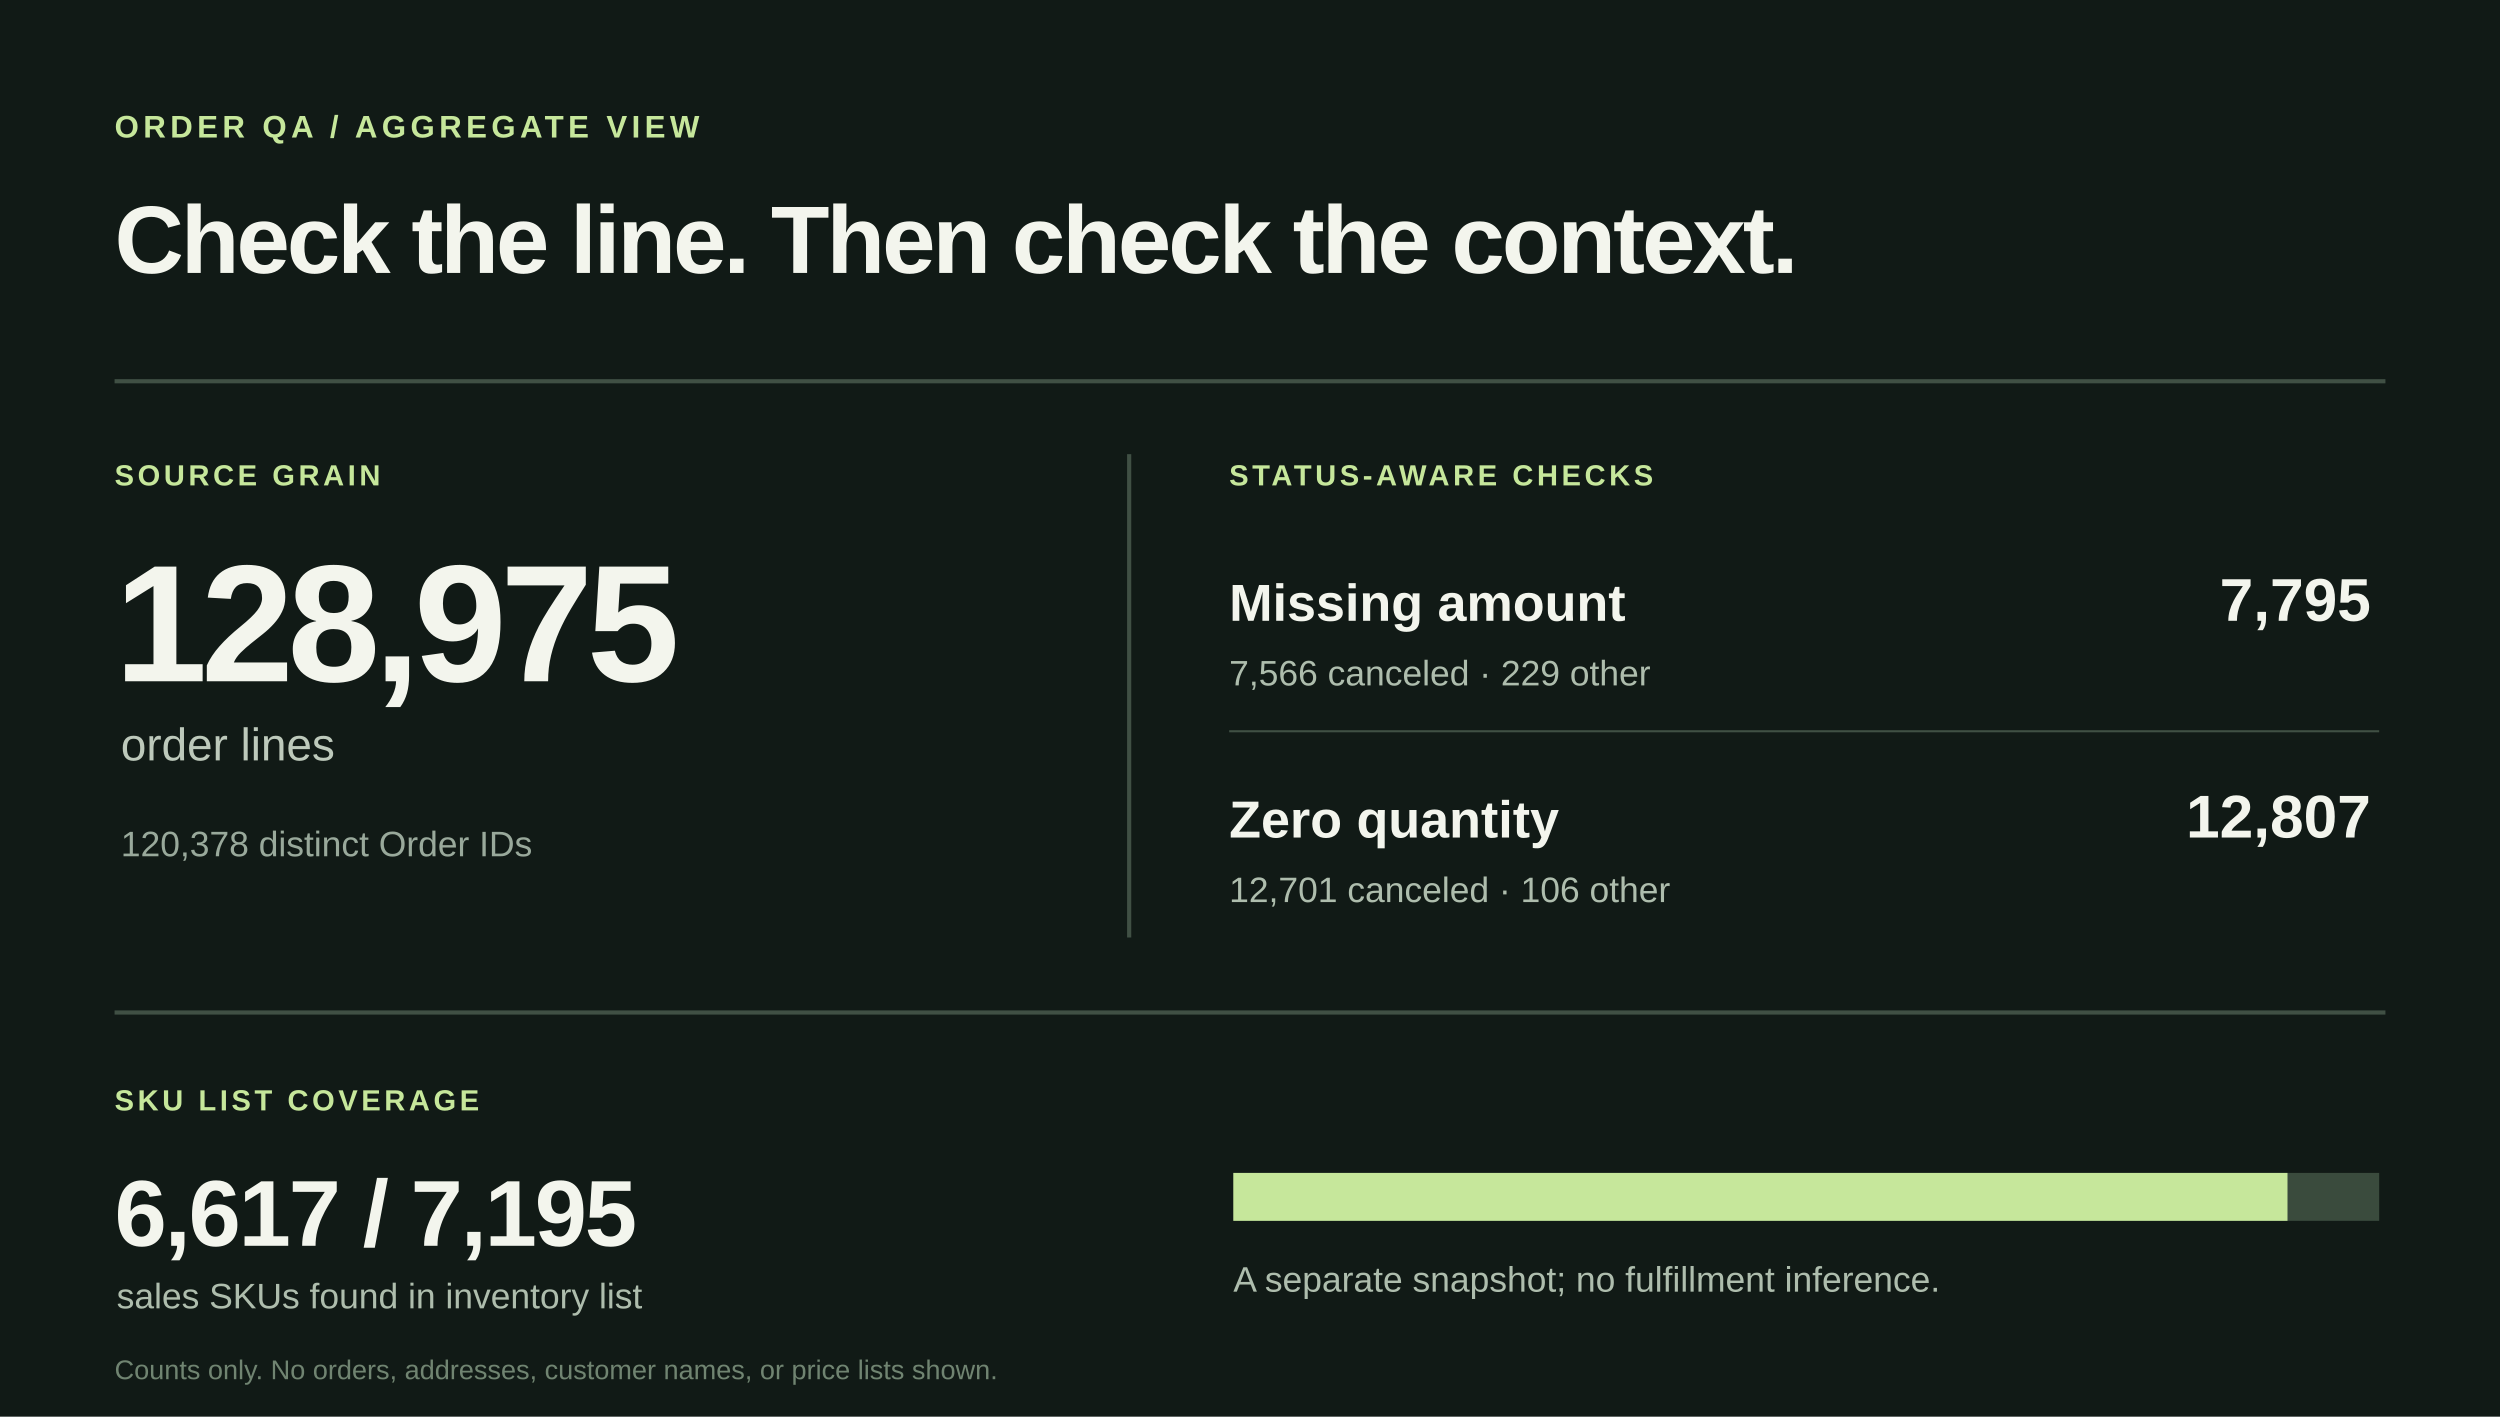
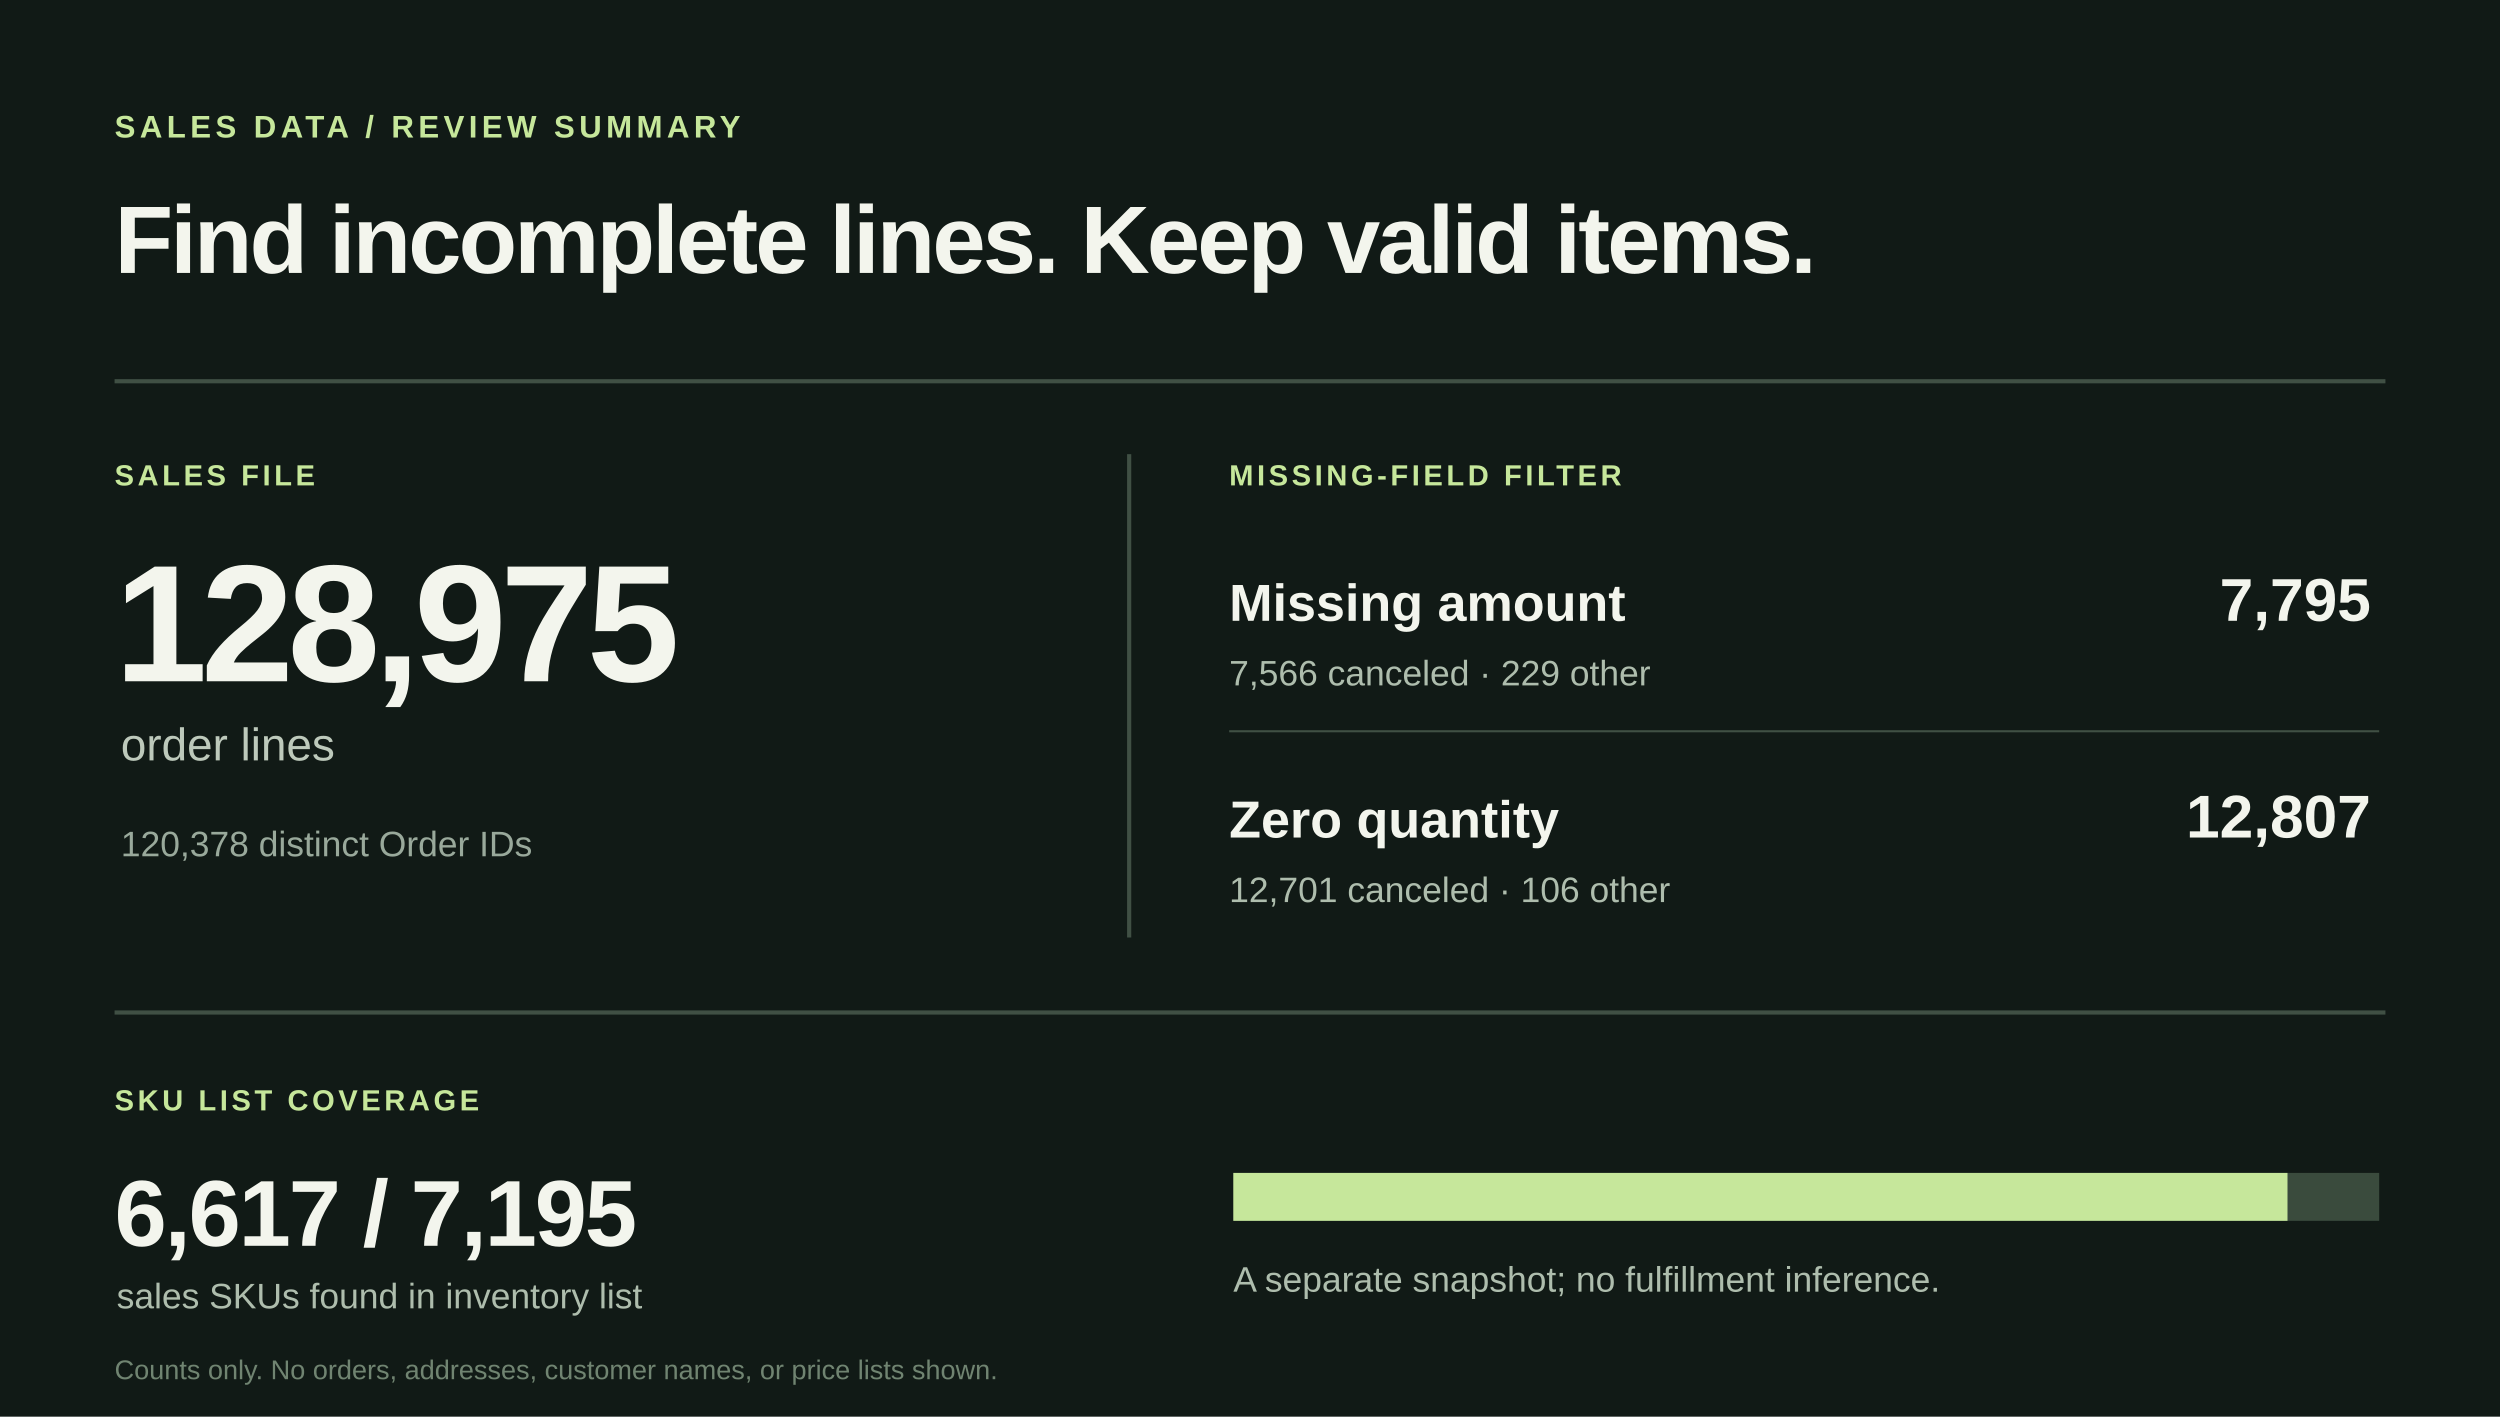
<svg xmlns="http://www.w3.org/2000/svg" viewBox="0 0 1200 680" role="img" aria-labelledby="title desc">
  <rect width="1200" height="680" fill="#111a16" />
  <path d="M55 183H1145M55 486H1145" stroke="#405044" stroke-width="2" />
-   <text x="55" y="66" fill="#c6e79b" font-family="Arial, Helvetica, sans-serif" font-size="15" font-weight="700" letter-spacing="2.1">ORDER QA / AGGREGATE VIEW</text>
-   <text x="55" y="131" fill="#f3f5ed" font-family="Arial, Helvetica, sans-serif" font-size="46" font-weight="700" letter-spacing="-1.4">Check the line. Then check the context.</text>
-   <text x="55" y="233" fill="#c6e79b" font-family="Arial, Helvetica, sans-serif" font-size="14" font-weight="700" letter-spacing="1.7">SOURCE GRAIN</text>
+   <text x="55" y="66" fill="#c6e79b" font-family="Arial, Helvetica, sans-serif" font-size="15" font-weight="700" letter-spacing="2.1">SALES DATA / REVIEW SUMMARY</text>
+   <text x="55" y="131" fill="#f3f5ed" font-family="Arial, Helvetica, sans-serif" font-size="46" font-weight="700" letter-spacing="-1.4">Find incomplete lines. Keep valid items.</text>
+   <text x="55" y="233" fill="#c6e79b" font-family="Arial, Helvetica, sans-serif" font-size="14" font-weight="700" letter-spacing="1.7">SALES FILE</text>
  <text x="55" y="327" fill="#f3f5ed" font-family="Arial, Helvetica, sans-serif" font-size="80" font-weight="700" letter-spacing="-3">128,975</text>
  <text x="58" y="365" fill="#bdc9bb" font-family="Arial, Helvetica, sans-serif" font-size="22">order lines</text>
  <text x="58" y="411" fill="#99a99b" font-family="Arial, Helvetica, sans-serif" font-size="17">120,378 distinct Order IDs</text>
  <path d="M542 218V450" stroke="#405044" stroke-width="2" />
-   <text x="590" y="233" fill="#c6e79b" font-family="Arial, Helvetica, sans-serif" font-size="14" font-weight="700" letter-spacing="1.7">STATUS-AWARE CHECKS</text>
+   <text x="590" y="233" fill="#c6e79b" font-family="Arial, Helvetica, sans-serif" font-size="14" font-weight="700" letter-spacing="1.7">MISSING-FIELD FILTER</text>
  <text x="590" y="298" fill="#f3f5ed" font-family="Arial, Helvetica, sans-serif" font-size="25" font-weight="700">Missing amount</text>
  <text x="1138" y="298" fill="#f3f5ed" font-family="Arial, Helvetica, sans-serif" font-size="29" font-weight="700" text-anchor="end">7,795</text>
  <text x="590" y="329" fill="#aebdad" font-family="Arial, Helvetica, sans-serif" font-size="17">7,566 canceled  ·  229 other</text>
  <path d="M590 351H1142" stroke="#405044" stroke-width="1" />
  <text x="590" y="402" fill="#f3f5ed" font-family="Arial, Helvetica, sans-serif" font-size="25" font-weight="700">Zero quantity</text>
  <text x="1138" y="402" fill="#f3f5ed" font-family="Arial, Helvetica, sans-serif" font-size="29" font-weight="700" text-anchor="end">12,807</text>
  <text x="590" y="433" fill="#aebdad" font-family="Arial, Helvetica, sans-serif" font-size="17">12,701 canceled  ·  106 other</text>
  <text x="55" y="533" fill="#c6e79b" font-family="Arial, Helvetica, sans-serif" font-size="14" font-weight="700" letter-spacing="1.7">SKU LIST COVERAGE</text>
  <text x="55" y="598" fill="#f3f5ed" font-family="Arial, Helvetica, sans-serif" font-size="45" font-weight="700" letter-spacing="-1">6,617 / 7,195</text>
  <text x="56" y="628" fill="#aebdad" font-family="Arial, Helvetica, sans-serif" font-size="17">sales SKUs found in inventory list</text>
  <rect x="592" y="563" width="550" height="23" fill="#3a4b3d" />
  <rect x="592" y="563" width="506" height="23" fill="#c6e79b" />
  <text x="592" y="620" fill="#aebdad" font-family="Arial, Helvetica, sans-serif" font-size="17">A separate snapshot; no fulfillment inference.</text>
  <text x="55" y="662" fill="#708471" font-family="Arial, Helvetica, sans-serif" font-size="13">Counts only. No orders, addresses, customer names, or price lists shown.</text>
</svg>
